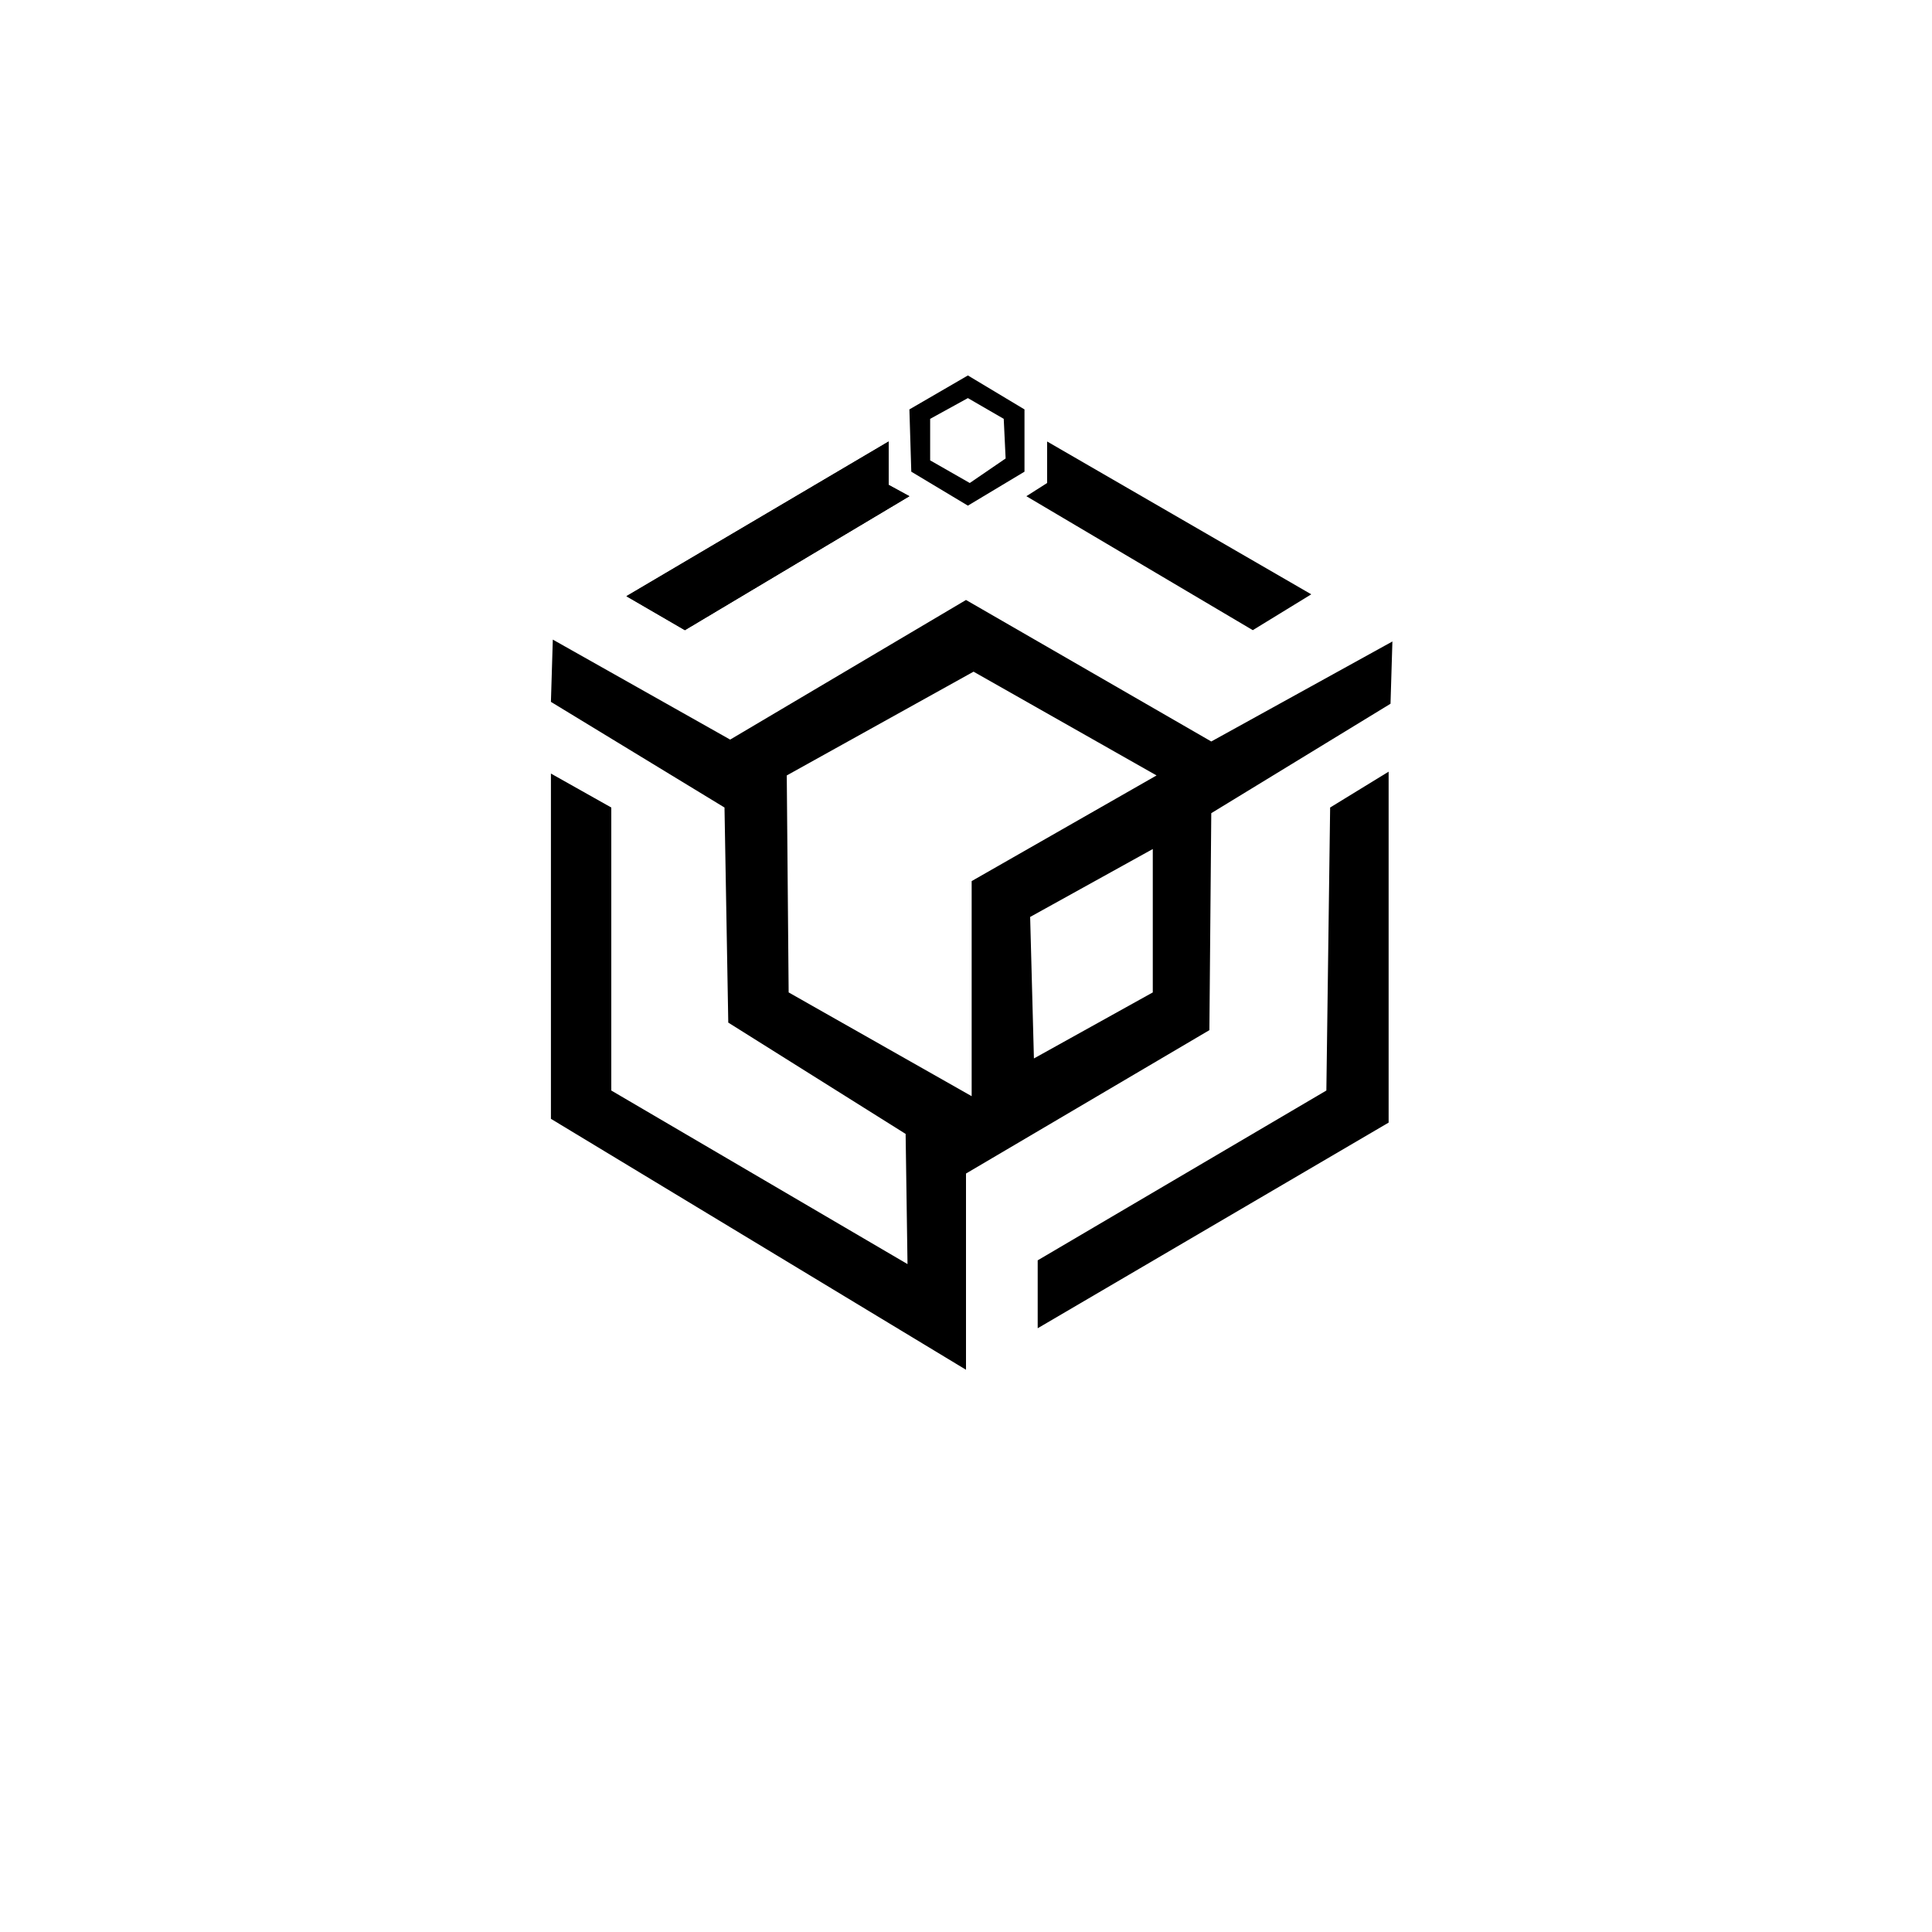
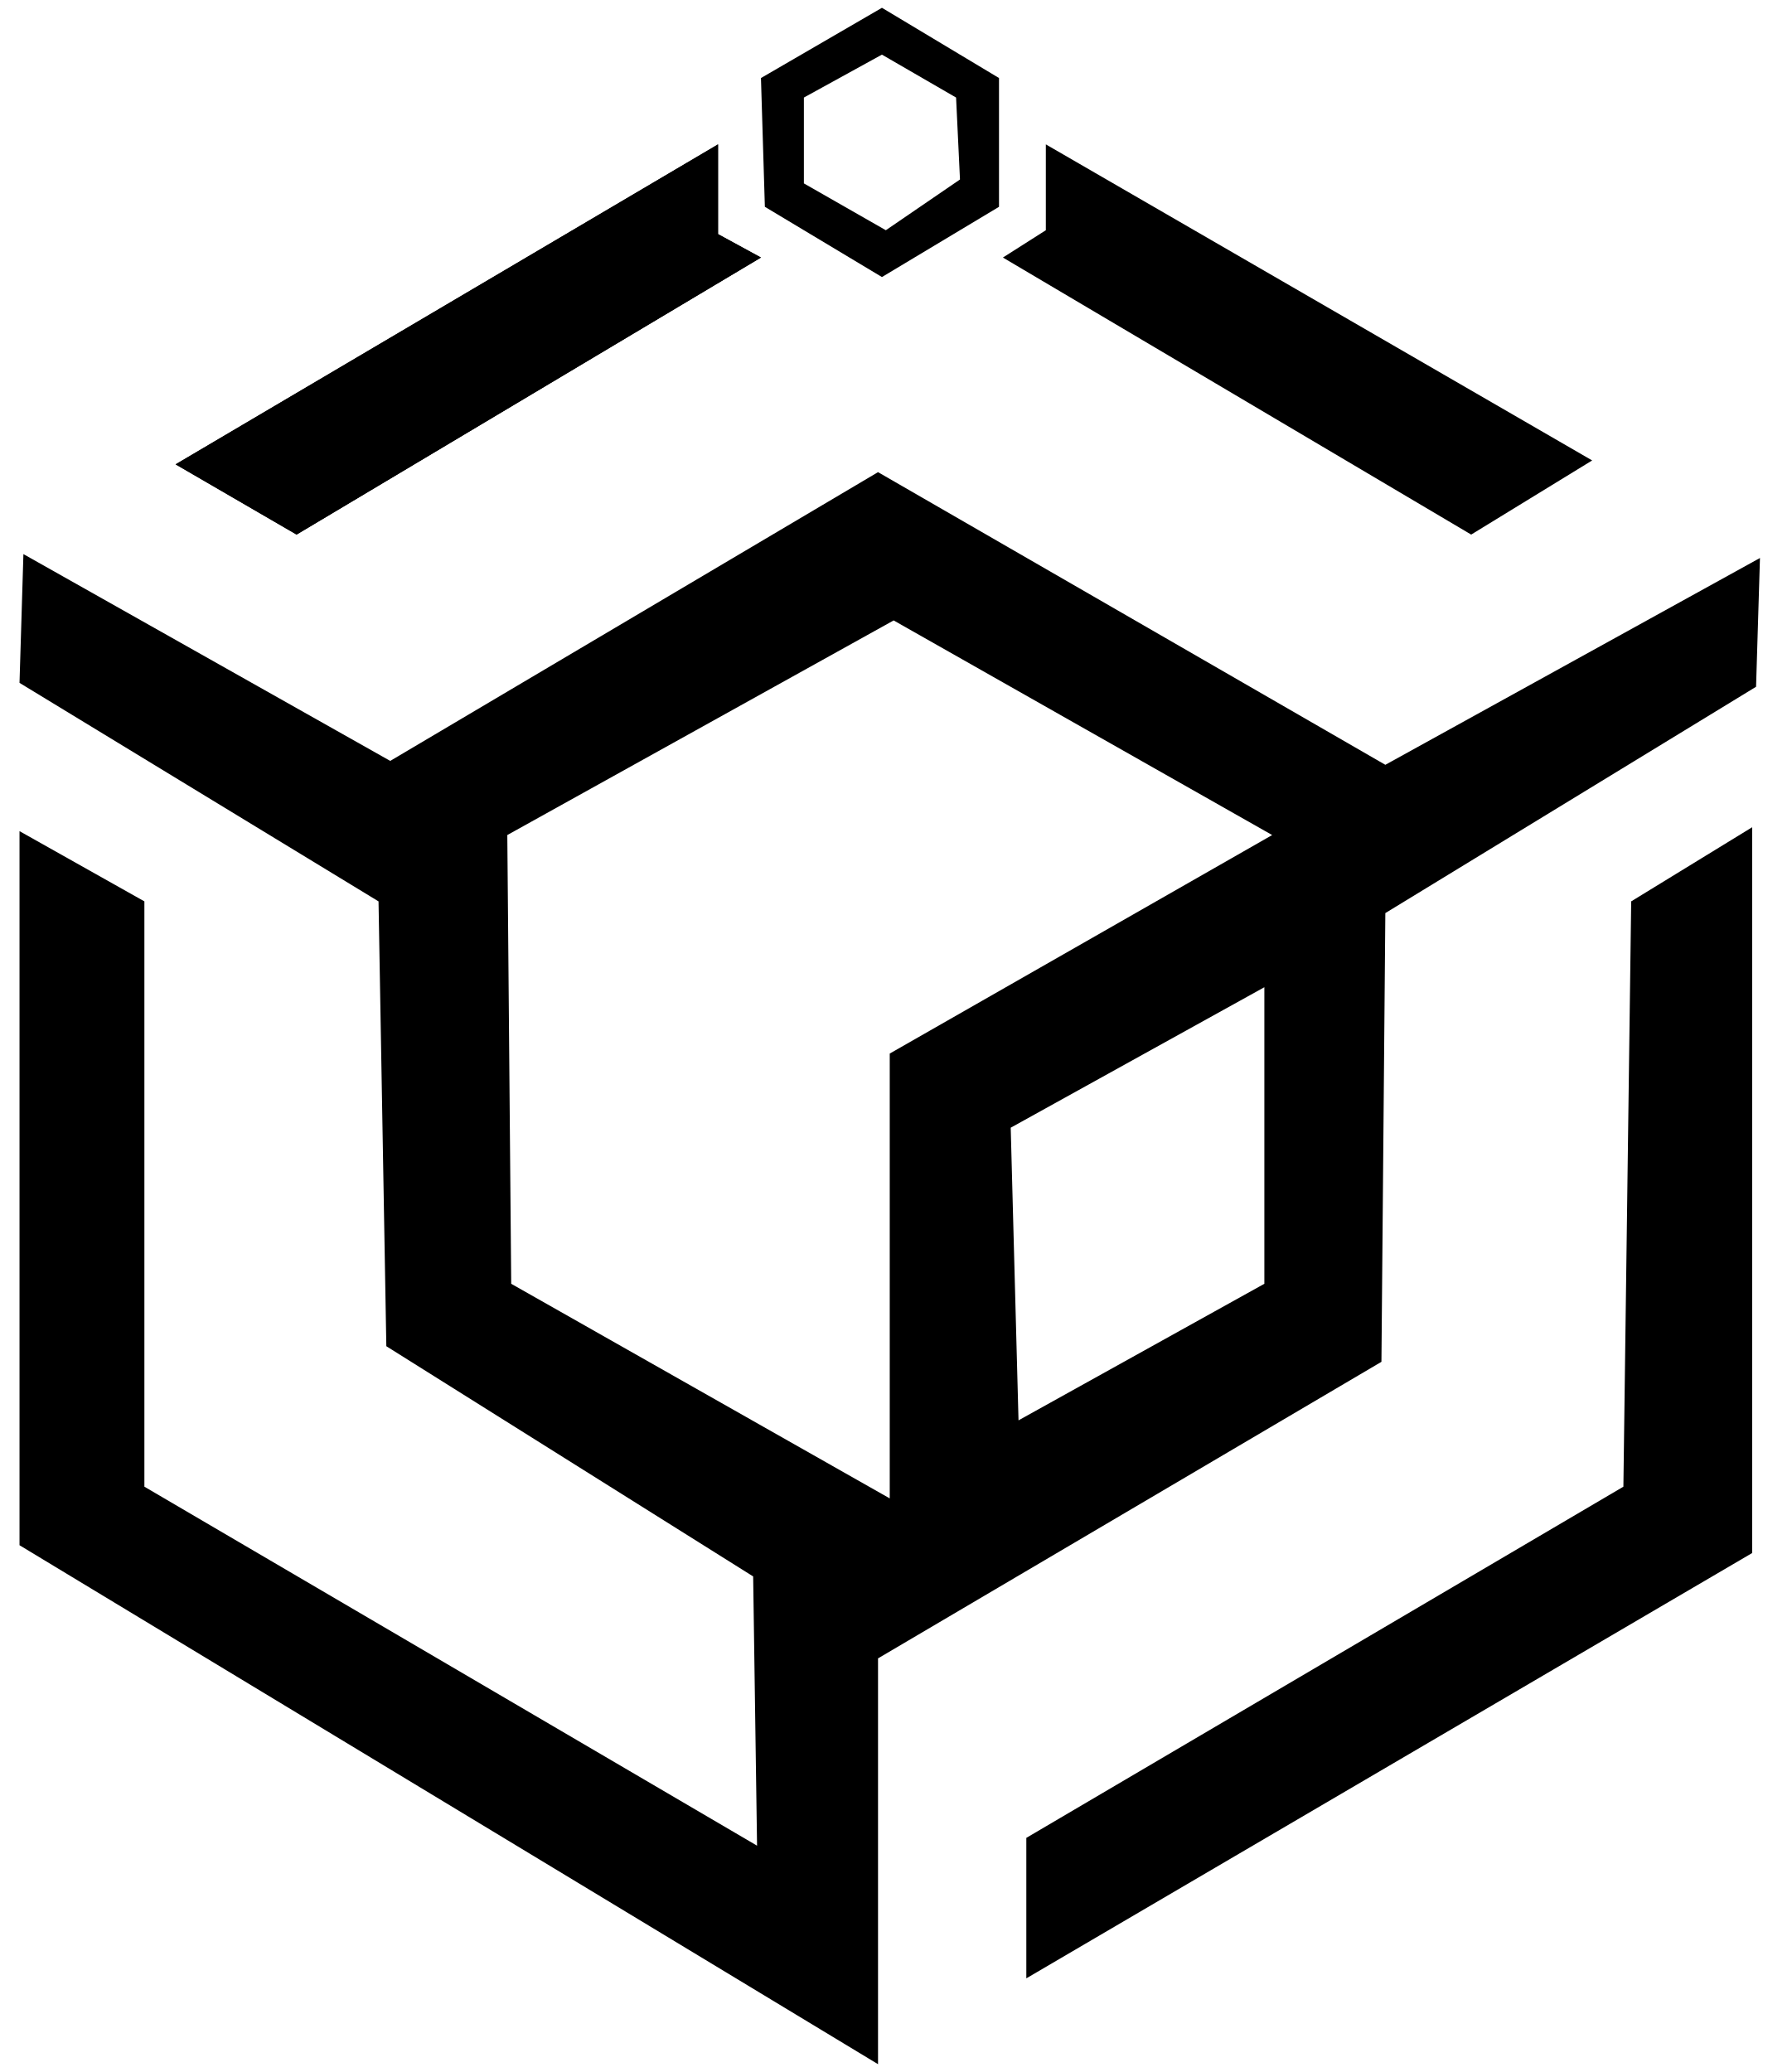
- <svg xmlns="http://www.w3.org/2000/svg" version="1.2" viewBox="0 0 1024 1024" width="1024" height="1024">
-   <style>
- 		.s0 { fill: #000000 } 
- 	</style>
-   <path id="Color Fill 5" fill-rule="evenodd" class="s0" d="m324 428v150l157 92-1-69-94-59-2-114-92-56 1-33 94 53 125-74 130 75 96-53-1 33-95 58-1 115-129 76v104l-220-133v-183zm289-17l-97-55-99 55 1 115 97 55v-114zm-2 39l-65 36 2 75 63-35z" />
-   <path id="Color Fill 4" class="s0" d="m705 428l31-19v186l-186 109v-36l153-90z" />
-   <path id="Color Fill 3" class="s0" d="m544 263l11-7v-22l140 81-31 19z" />
-   <path id="Color Fill 2" fill-rule="evenodd" class="s0" d="m471 234v23l11 6-119 71-31-18zm42-35l30 18v33l-30 18-30-18-1-33zm-20 23v22l21 12 19-13-1-21-19-11z" />
-   <path id="Color Fill 1" class="s0" d="m471 234v23l11 6-119 71-31-18zm42-36l30 19" />
+ <svg xmlns="http://www.w3.org/2000/svg" version="1.2" viewBox="0 0 459 531" width="459" height="531">
+   <style />
+   <path fill-rule="evenodd" d="m37 231v150l157 92-1-69-94-59-2-114-92-56 1-33 94 53 125-74 130 75 96-53-1 33-95 58-1 115-129 76v104l-220-133v-183zm289-17l-97-55-99 55 1 115 97 55v-114zm-2 39l-65 36 2 75 63-35z" />
+   <path d="m418 231l31-19v186l-186 109v-36l153-90z" />
+   <path d="m257 66l11-7v-22l140 81-31 19z" />
+   <path fill-rule="evenodd" d="m184 37v23l11 6-119 71-31-18zm42-35l30 18v33l-30 18-30-18-1-33zm-20 23v22l21 12 19-13-1-21-19-11z" />
+   <path d="m184 37v23l11 6-119 71-31-18zm42-36l30 19" />
</svg>
